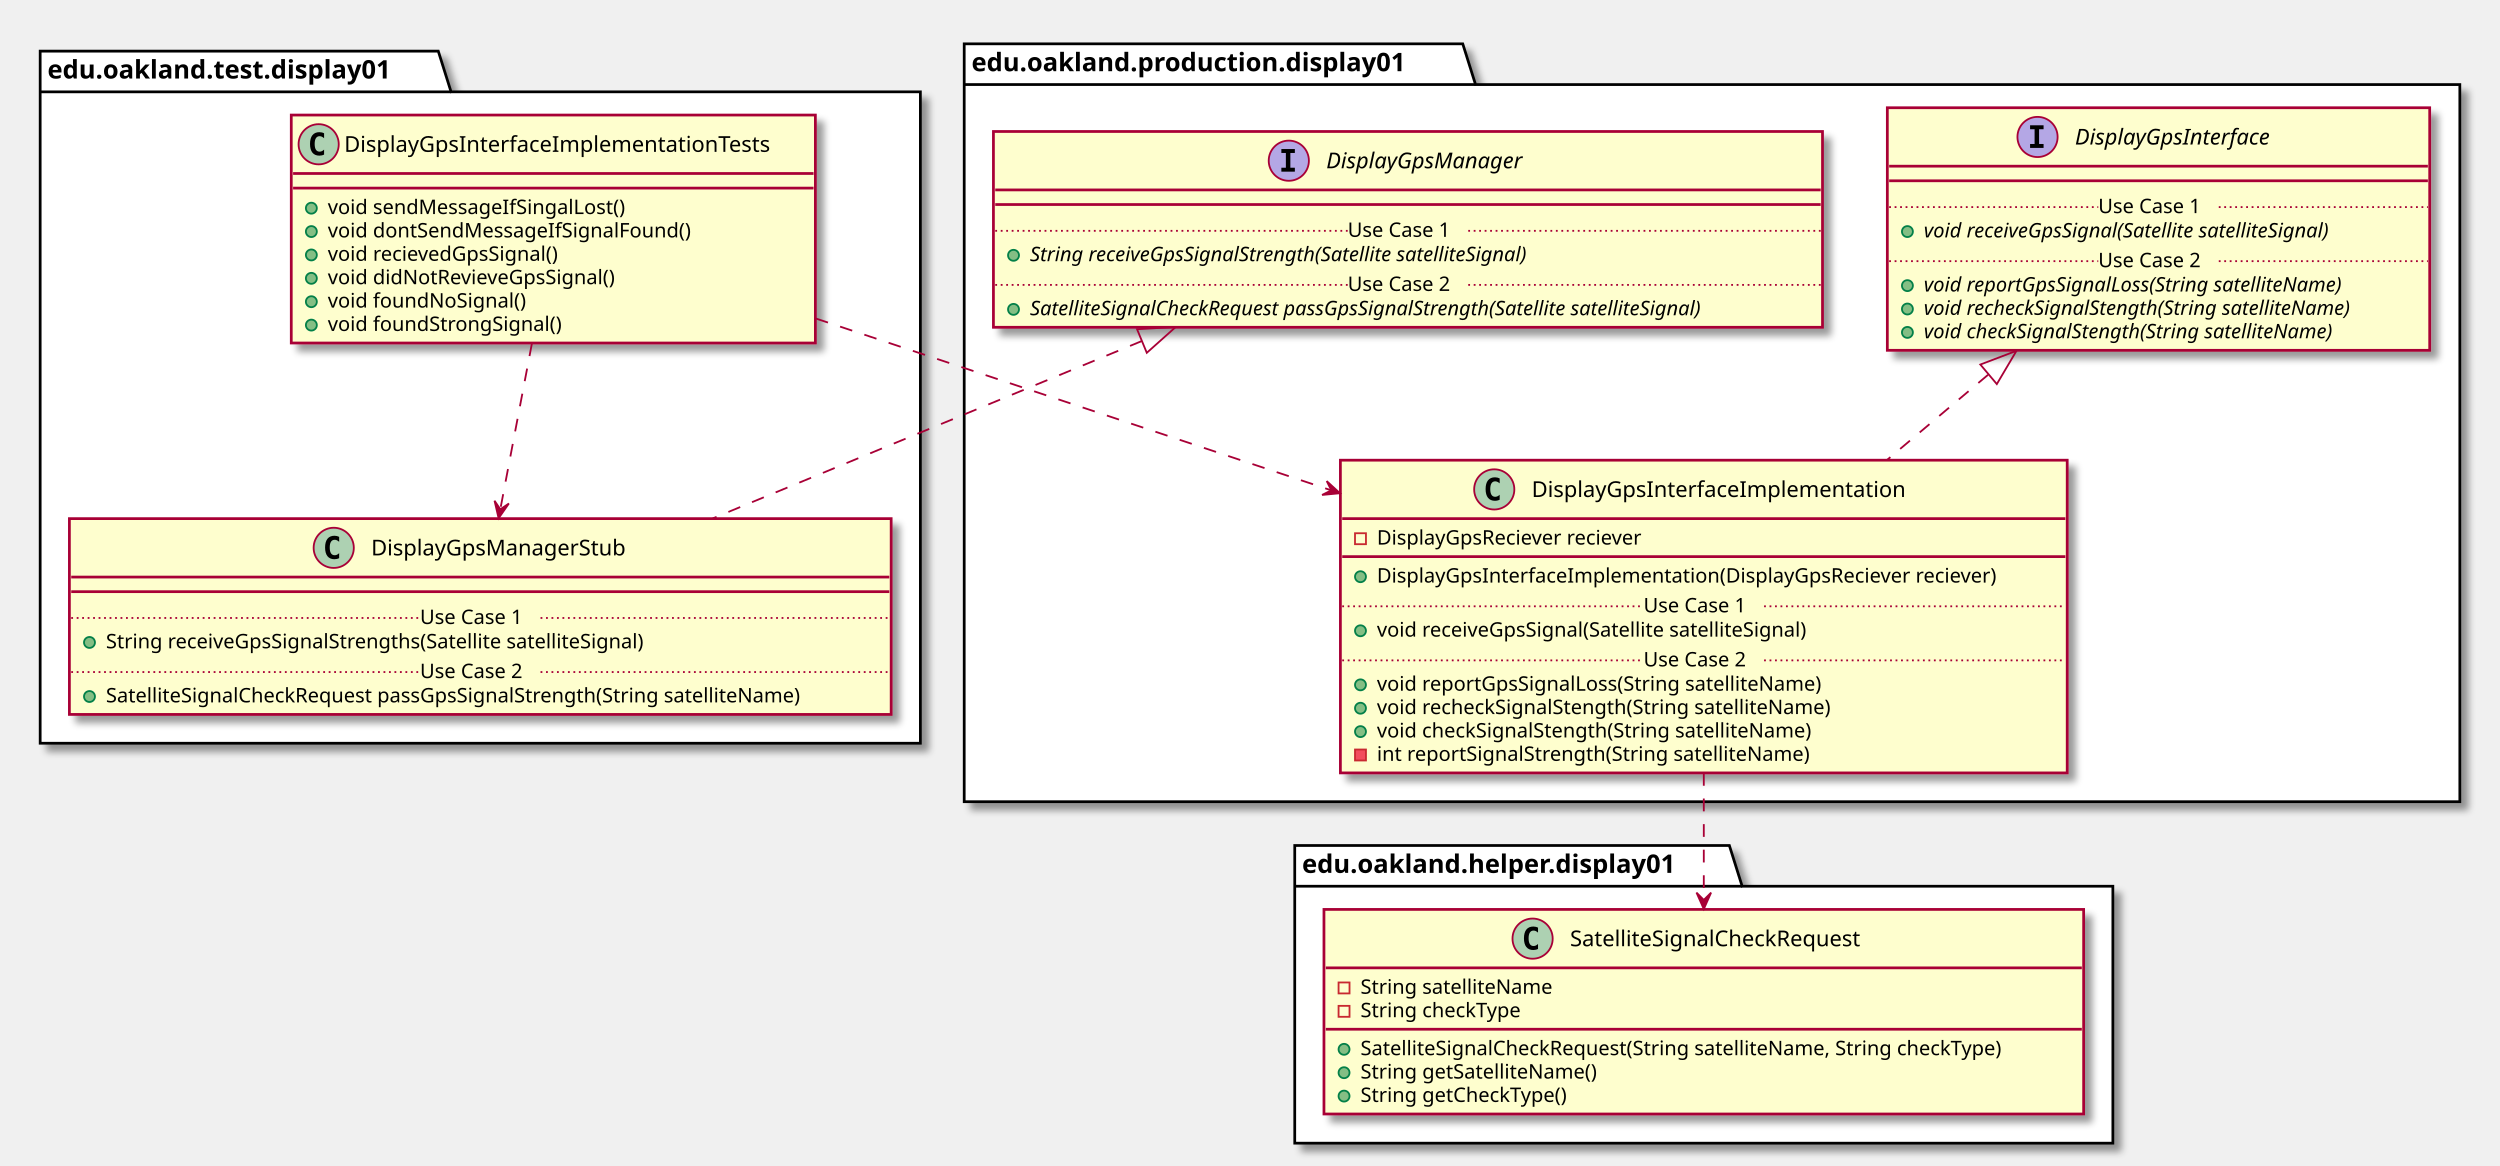
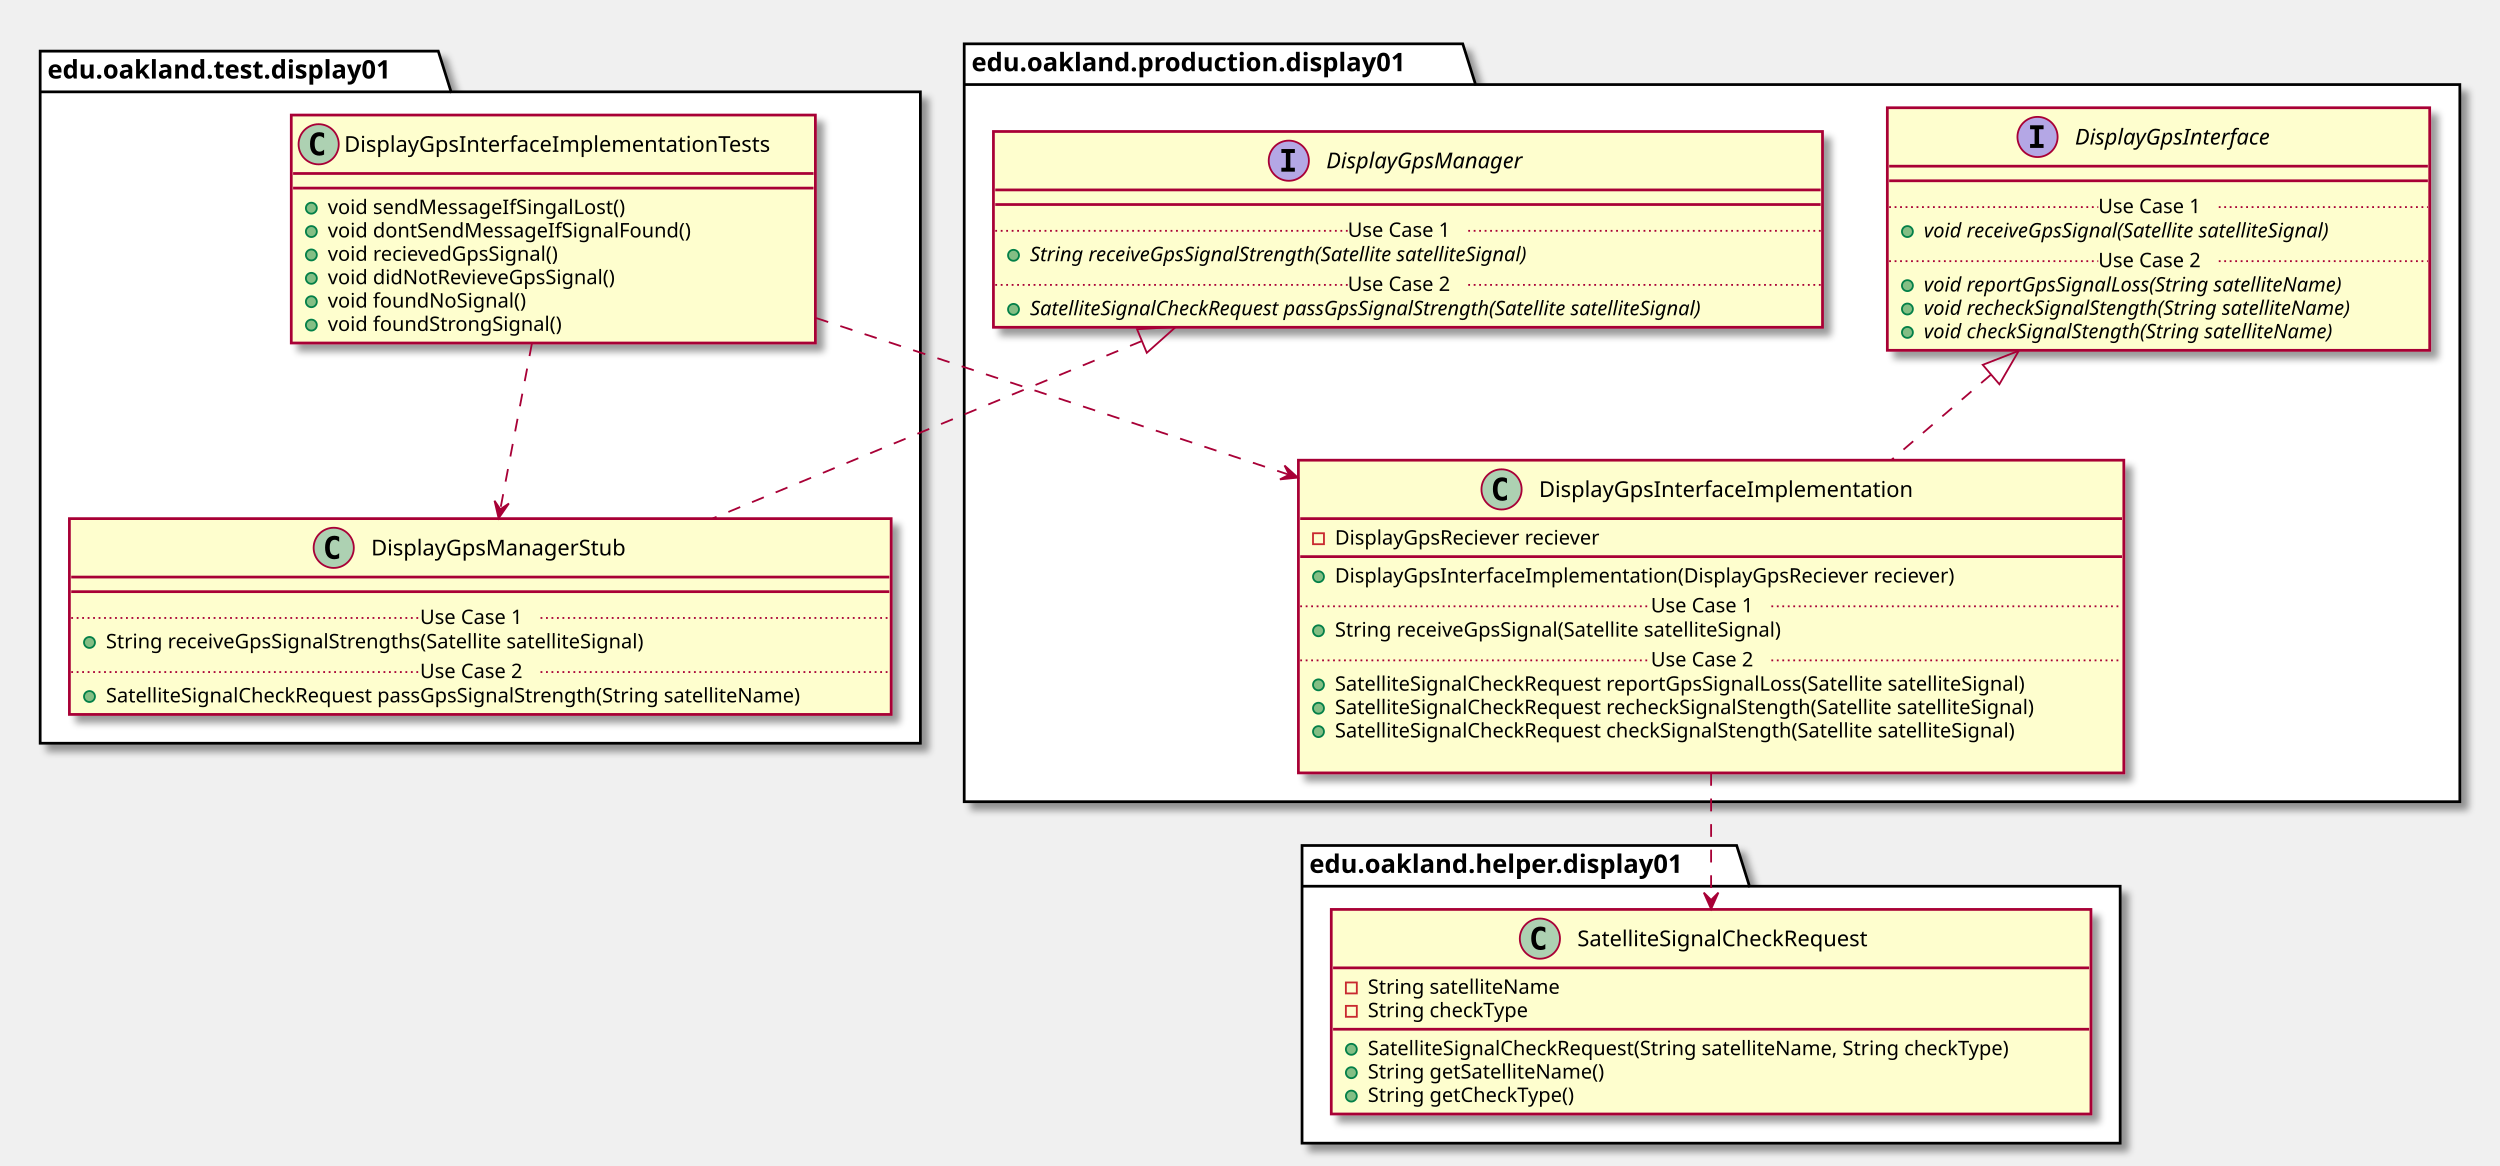
<svg xmlns="http://www.w3.org/2000/svg" contentScriptType="application/ecmascript" contentStyleType="text/css" height="638px" preserveAspectRatio="none" style="width:1369px;height:638px;" version="1.1" viewBox="0 0 1369 638" width="1369px" zoomAndPan="magnify">
  <defs>
-     <filter height="300%" id="f2cinw3nwr9g0" width="300%" x="-1" y="-1">
+     <filter height="300%" id="fu3ukzvp9ybfz" width="300%" x="-1" y="-1">
      <feGaussianBlur result="blurOut" stdDeviation="2.0" />
      <feColorMatrix in="blurOut" result="blurOut2" type="matrix" values="0 0 0 0 0 0 0 0 0 0 0 0 0 0 0 0 0 0 .4 0" />
      <feOffset dx="4.0" dy="4.0" in="blurOut2" result="blurOut3" />
      <feBlend in="SourceGraphic" in2="blurOut3" mode="normal" />
    </filter>
  </defs>
  <g>
-     <polygon fill="#FFFFFF" filter="url(#f2cinw3nwr9g0)" points="22,28,240,28,247,50.297,504,50.297,504,407,22,407,22,28" style="stroke: #000000; stroke-width: 1.5;" />
+     <polygon fill="#FFFFFF" filter="url(#fu3ukzvp9ybfz)" points="22,28,240,28,247,50.297,504,50.297,504,407,22,407,22,28" style="stroke: #000000; stroke-width: 1.5;" />
    <line style="stroke: #000000; stroke-width: 1.5;" x1="22" x2="247" y1="50.297" y2="50.297" />
    <text fill="#000000" font-family="sans-serif" font-size="14" font-weight="bold" lengthAdjust="spacingAndGlyphs" textLength="212" x="26" y="42.995">edu.oakland.test.display01</text>
-     <polygon fill="#FFFFFF" filter="url(#f2cinw3nwr9g0)" points="528,24,801,24,808,46.297,1347,46.297,1347,439,528,439,528,24" style="stroke: #000000; stroke-width: 1.5;" />
+     <polygon fill="#FFFFFF" filter="url(#fu3ukzvp9ybfz)" points="528,24,801,24,808,46.297,1347,46.297,1347,439,528,439,528,24" style="stroke: #000000; stroke-width: 1.5;" />
    <line style="stroke: #000000; stroke-width: 1.5;" x1="528" x2="808" y1="46.297" y2="46.297" />
    <text fill="#000000" font-family="sans-serif" font-size="14" font-weight="bold" lengthAdjust="spacingAndGlyphs" textLength="267" x="532" y="38.995">edu.oakland.production.display01</text>
-     <polygon fill="#FFFFFF" filter="url(#f2cinw3nwr9g0)" points="709,463,947,463,954,485.297,1157,485.297,1157,626,709,626,709,463" style="stroke: #000000; stroke-width: 1.5;" />
-     <line style="stroke: #000000; stroke-width: 1.5;" x1="709" x2="954" y1="485.297" y2="485.297" />
-     <text fill="#000000" font-family="sans-serif" font-size="14" font-weight="bold" lengthAdjust="spacingAndGlyphs" textLength="232" x="713" y="477.995">edu.oakland.helper.display01</text>
-     <rect fill="#FEFECE" filter="url(#f2cinw3nwr9g0)" height="124.828" id="DisplayGpsInterfaceImplementationTests" style="stroke: #A80036; stroke-width: 1.5;" width="287" x="159.5" y="63" />
+     <polygon fill="#FFFFFF" filter="url(#fu3ukzvp9ybfz)" points="713,463,951,463,958,485.297,1161,485.297,1161,626,713,626,713,463" style="stroke: #000000; stroke-width: 1.5;" />
+     <line style="stroke: #000000; stroke-width: 1.5;" x1="713" x2="958" y1="485.297" y2="485.297" />
+     <text fill="#000000" font-family="sans-serif" font-size="14" font-weight="bold" lengthAdjust="spacingAndGlyphs" textLength="232" x="717" y="477.995">edu.oakland.helper.display01</text>
+     <rect fill="#FEFECE" filter="url(#fu3ukzvp9ybfz)" height="124.828" id="DisplayGpsInterfaceImplementationTests" style="stroke: #A80036; stroke-width: 1.5;" width="287" x="159.5" y="63" />
    <ellipse cx="174.5" cy="79" fill="#ADD1B2" rx="11" ry="11" style="stroke: #A80036; stroke-width: 1.0;" />
    <path d="M177.469,84.641 Q176.891,84.938 176.25,85.078 Q175.609,85.234 174.906,85.234 Q172.406,85.234 171.078,83.594 Q169.766,81.938 169.766,78.812 Q169.766,75.688 171.078,74.031 Q172.406,72.375 174.906,72.375 Q175.609,72.375 176.25,72.531 Q176.906,72.688 177.469,72.984 L177.469,75.703 Q176.844,75.125 176.25,74.859 Q175.656,74.578 175.031,74.578 Q173.688,74.578 173,75.656 Q172.312,76.719 172.312,78.812 Q172.312,80.906 173,81.984 Q173.688,83.047 175.031,83.047 Q175.656,83.047 176.25,82.781 Q176.844,82.5 177.469,81.922 L177.469,84.641 Z " />
    <text fill="#000000" font-family="sans-serif" font-size="12" lengthAdjust="spacingAndGlyphs" textLength="255" x="188.5" y="83.154">DisplayGpsInterfaceImplementationTests</text>
    <line style="stroke: #A80036; stroke-width: 1.5;" x1="160.5" x2="445.5" y1="95" y2="95" />
    <line style="stroke: #A80036; stroke-width: 1.5;" x1="160.5" x2="445.5" y1="103" y2="103" />
    <ellipse cx="170.5" cy="114" fill="#84BE84" rx="3" ry="3" style="stroke: #038048; stroke-width: 1.0;" />
    <text fill="#000000" font-family="sans-serif" font-size="11" lengthAdjust="spacingAndGlyphs" textLength="180" x="179.5" y="117.21">void sendMessageIfSingalLost()</text>
    <ellipse cx="170.5" cy="126.805" fill="#84BE84" rx="3" ry="3" style="stroke: #038048; stroke-width: 1.0;" />
    <text fill="#000000" font-family="sans-serif" font-size="11" lengthAdjust="spacingAndGlyphs" textLength="216" x="179.5" y="130.015">void dontSendMessageIfSignalFound()</text>
    <ellipse cx="170.5" cy="139.609" fill="#84BE84" rx="3" ry="3" style="stroke: #038048; stroke-width: 1.0;" />
    <text fill="#000000" font-family="sans-serif" font-size="11" lengthAdjust="spacingAndGlyphs" textLength="141" x="179.5" y="142.82">void recievedGpsSignal()</text>
    <ellipse cx="170.5" cy="152.414" fill="#84BE84" rx="3" ry="3" style="stroke: #038048; stroke-width: 1.0;" />
    <text fill="#000000" font-family="sans-serif" font-size="11" lengthAdjust="spacingAndGlyphs" textLength="172" x="179.5" y="155.625">void didNotRevieveGpsSignal()</text>
    <ellipse cx="170.5" cy="165.219" fill="#84BE84" rx="3" ry="3" style="stroke: #038048; stroke-width: 1.0;" />
    <text fill="#000000" font-family="sans-serif" font-size="11" lengthAdjust="spacingAndGlyphs" textLength="117" x="179.5" y="168.429">void foundNoSignal()</text>
    <ellipse cx="170.5" cy="178.023" fill="#84BE84" rx="3" ry="3" style="stroke: #038048; stroke-width: 1.0;" />
    <text fill="#000000" font-family="sans-serif" font-size="11" lengthAdjust="spacingAndGlyphs" textLength="140" x="179.5" y="181.234">void foundStrongSignal()</text>
-     <rect fill="#FEFECE" filter="url(#f2cinw3nwr9g0)" height="107.219" id="DisplayGpsManagerStub" style="stroke: #A80036; stroke-width: 1.5;" width="450" x="38" y="284" />
+     <rect fill="#FEFECE" filter="url(#fu3ukzvp9ybfz)" height="107.219" id="DisplayGpsManagerStub" style="stroke: #A80036; stroke-width: 1.5;" width="450" x="38" y="284" />
    <ellipse cx="182.75" cy="300" fill="#ADD1B2" rx="11" ry="11" style="stroke: #A80036; stroke-width: 1.0;" />
    <path d="M185.719,305.641 Q185.141,305.938 184.5,306.078 Q183.859,306.234 183.156,306.234 Q180.656,306.234 179.328,304.594 Q178.016,302.938 178.016,299.812 Q178.016,296.688 179.328,295.031 Q180.656,293.375 183.156,293.375 Q183.859,293.375 184.5,293.531 Q185.156,293.688 185.719,293.984 L185.719,296.703 Q185.094,296.125 184.5,295.859 Q183.906,295.578 183.281,295.578 Q181.938,295.578 181.25,296.656 Q180.562,297.719 180.562,299.812 Q180.562,301.906 181.25,302.984 Q181.938,304.047 183.281,304.047 Q183.906,304.047 184.5,303.781 Q185.094,303.5 185.719,302.922 L185.719,305.641 Z " />
    <text fill="#000000" font-family="sans-serif" font-size="12" lengthAdjust="spacingAndGlyphs" textLength="152" x="203.25" y="304.154">DisplayGpsManagerStub</text>
    <line style="stroke: #A80036; stroke-width: 1.5;" x1="39" x2="487" y1="316" y2="316" />
    <line style="stroke: #A80036; stroke-width: 1.5;" x1="39" x2="487" y1="324" y2="324" />
    <ellipse cx="49" cy="351.805" fill="#84BE84" rx="3" ry="3" style="stroke: #038048; stroke-width: 1.0;" />
    <text fill="#000000" font-family="sans-serif" font-size="11" lengthAdjust="spacingAndGlyphs" textLength="331" x="58" y="355.015">String receiveGpsSignalStrengths(Satellite satelliteSignal)</text>
    <line style="stroke: #A80036; stroke-width: 1.0; stroke-dasharray: 1.0,2.0;" x1="39" x2="230" y1="338.402" y2="338.402" />
    <text fill="#000000" font-family="sans-serif" font-size="11" lengthAdjust="spacingAndGlyphs" textLength="66" x="230" y="341.71">Use Case 1</text>
    <line style="stroke: #A80036; stroke-width: 1.0; stroke-dasharray: 1.0,2.0;" x1="296" x2="487" y1="338.402" y2="338.402" />
    <ellipse cx="49" cy="381.414" fill="#84BE84" rx="3" ry="3" style="stroke: #038048; stroke-width: 1.0;" />
    <text fill="#000000" font-family="sans-serif" font-size="11" lengthAdjust="spacingAndGlyphs" textLength="424" x="58" y="384.625">SatelliteSignalCheckRequest passGpsSignalStrength(String satelliteName)</text>
    <line style="stroke: #A80036; stroke-width: 1.0; stroke-dasharray: 1.0,2.0;" x1="39" x2="230" y1="368.012" y2="368.012" />
    <text fill="#000000" font-family="sans-serif" font-size="11" lengthAdjust="spacingAndGlyphs" textLength="66" x="230" y="371.32">Use Case 2</text>
    <line style="stroke: #A80036; stroke-width: 1.0; stroke-dasharray: 1.0,2.0;" x1="296" x2="487" y1="368.012" y2="368.012" />
-     <rect fill="#FEFECE" filter="url(#f2cinw3nwr9g0)" height="107.219" id="DisplayGpsManager" style="stroke: #A80036; stroke-width: 1.5;" width="454" x="544" y="72" />
+     <rect fill="#FEFECE" filter="url(#fu3ukzvp9ybfz)" height="107.219" id="DisplayGpsManager" style="stroke: #A80036; stroke-width: 1.5;" width="454" x="544" y="72" />
    <ellipse cx="705.75" cy="88" fill="#B4A7E5" rx="11" ry="11" style="stroke: #A80036; stroke-width: 1.0;" />
    <path d="M701.672,83.766 L701.672,81.609 L709.062,81.609 L709.062,83.766 L706.594,83.766 L706.594,91.844 L709.062,91.844 L709.062,94 L701.672,94 L701.672,91.844 L704.141,91.844 L704.141,83.766 L701.672,83.766 Z " />
    <text fill="#000000" font-family="sans-serif" font-size="12" font-style="italic" lengthAdjust="spacingAndGlyphs" textLength="122" x="726.25" y="92.154">DisplayGpsManager</text>
    <line style="stroke: #A80036; stroke-width: 1.5;" x1="545" x2="997" y1="104" y2="104" />
    <line style="stroke: #A80036; stroke-width: 1.5;" x1="545" x2="997" y1="112" y2="112" />
    <ellipse cx="555" cy="139.805" fill="#84BE84" rx="3" ry="3" style="stroke: #038048; stroke-width: 1.0;" />
    <text fill="#000000" font-family="sans-serif" font-size="11" font-style="italic" lengthAdjust="spacingAndGlyphs" textLength="318" x="564" y="143.015">String receiveGpsSignalStrength(Satellite satelliteSignal)</text>
    <line style="stroke: #A80036; stroke-width: 1.0; stroke-dasharray: 1.0,2.0;" x1="545" x2="738" y1="126.402" y2="126.402" />
    <text fill="#000000" font-family="sans-serif" font-size="11" lengthAdjust="spacingAndGlyphs" textLength="66" x="738" y="129.71">Use Case 1</text>
    <line style="stroke: #A80036; stroke-width: 1.0; stroke-dasharray: 1.0,2.0;" x1="804" x2="997" y1="126.402" y2="126.402" />
    <ellipse cx="555" cy="169.414" fill="#84BE84" rx="3" ry="3" style="stroke: #038048; stroke-width: 1.0;" />
    <text fill="#000000" font-family="sans-serif" font-size="11" font-style="italic" lengthAdjust="spacingAndGlyphs" textLength="428" x="564" y="172.625">SatelliteSignalCheckRequest passGpsSignalStrength(Satellite satelliteSignal)</text>
    <line style="stroke: #A80036; stroke-width: 1.0; stroke-dasharray: 1.0,2.0;" x1="545" x2="738" y1="156.012" y2="156.012" />
    <text fill="#000000" font-family="sans-serif" font-size="11" lengthAdjust="spacingAndGlyphs" textLength="66" x="738" y="159.32">Use Case 2</text>
    <line style="stroke: #A80036; stroke-width: 1.0; stroke-dasharray: 1.0,2.0;" x1="804" x2="997" y1="156.012" y2="156.012" />
-     <rect fill="#FEFECE" filter="url(#f2cinw3nwr9g0)" height="171.242" id="DisplayGpsInterfaceImplementation" style="stroke: #A80036; stroke-width: 1.5;" width="398" x="734" y="252" />
-     <ellipse cx="818.25" cy="268" fill="#ADD1B2" rx="11" ry="11" style="stroke: #A80036; stroke-width: 1.0;" />
-     <path d="M821.219,273.641 Q820.641,273.938 820,274.078 Q819.359,274.234 818.656,274.234 Q816.156,274.234 814.828,272.594 Q813.516,270.938 813.516,267.812 Q813.516,264.688 814.828,263.031 Q816.156,261.375 818.656,261.375 Q819.359,261.375 820,261.531 Q820.656,261.688 821.219,261.984 L821.219,264.703 Q820.594,264.125 820,263.859 Q819.406,263.578 818.781,263.578 Q817.438,263.578 816.75,264.656 Q816.062,265.719 816.062,267.812 Q816.062,269.906 816.75,270.984 Q817.438,272.047 818.781,272.047 Q819.406,272.047 820,271.781 Q820.594,271.5 821.219,270.922 L821.219,273.641 Z " />
-     <text fill="#000000" font-family="sans-serif" font-size="12" lengthAdjust="spacingAndGlyphs" textLength="221" x="838.75" y="272.154">DisplayGpsInterfaceImplementation</text>
-     <line style="stroke: #A80036; stroke-width: 1.5;" x1="735" x2="1131" y1="284" y2="284" />
-     <rect fill="none" height="6" style="stroke: #C82930; stroke-width: 1.0;" width="6" x="742" y="292" />
-     <text fill="#000000" font-family="sans-serif" font-size="11" lengthAdjust="spacingAndGlyphs" textLength="162" x="754" y="298.21">DisplayGpsReciever reciever</text>
-     <line style="stroke: #A80036; stroke-width: 1.5;" x1="735" x2="1131" y1="304.805" y2="304.805" />
-     <ellipse cx="745" cy="315.805" fill="#84BE84" rx="3" ry="3" style="stroke: #038048; stroke-width: 1.0;" />
-     <text fill="#000000" font-family="sans-serif" font-size="11" lengthAdjust="spacingAndGlyphs" textLength="372" x="754" y="319.015">DisplayGpsInterfaceImplementation(DisplayGpsReciever reciever)</text>
-     <ellipse cx="745" cy="345.414" fill="#84BE84" rx="3" ry="3" style="stroke: #038048; stroke-width: 1.0;" />
-     <text fill="#000000" font-family="sans-serif" font-size="11" lengthAdjust="spacingAndGlyphs" textLength="264" x="754" y="348.625">void receiveGpsSignal(Satellite satelliteSignal)</text>
-     <line style="stroke: #A80036; stroke-width: 1.0; stroke-dasharray: 1.0,2.0;" x1="735" x2="900" y1="332.012" y2="332.012" />
-     <text fill="#000000" font-family="sans-serif" font-size="11" lengthAdjust="spacingAndGlyphs" textLength="66" x="900" y="335.32">Use Case 1</text>
-     <line style="stroke: #A80036; stroke-width: 1.0; stroke-dasharray: 1.0,2.0;" x1="966" x2="1131" y1="332.012" y2="332.012" />
-     <ellipse cx="745" cy="375.023" fill="#84BE84" rx="3" ry="3" style="stroke: #038048; stroke-width: 1.0;" />
-     <text fill="#000000" font-family="sans-serif" font-size="11" lengthAdjust="spacingAndGlyphs" textLength="271" x="754" y="378.234">void reportGpsSignalLoss(String satelliteName)</text>
-     <ellipse cx="745" cy="387.828" fill="#84BE84" rx="3" ry="3" style="stroke: #038048; stroke-width: 1.0;" />
-     <text fill="#000000" font-family="sans-serif" font-size="11" lengthAdjust="spacingAndGlyphs" textLength="274" x="754" y="391.039">void recheckSignalStength(String satelliteName)</text>
-     <ellipse cx="745" cy="400.633" fill="#84BE84" rx="3" ry="3" style="stroke: #038048; stroke-width: 1.0;" />
-     <text fill="#000000" font-family="sans-serif" font-size="11" lengthAdjust="spacingAndGlyphs" textLength="262" x="754" y="403.843">void checkSignalStength(String satelliteName)</text>
-     <rect fill="#F24D5C" height="6" style="stroke: #C82930; stroke-width: 1.0;" width="6" x="742" y="410.438" />
-     <text fill="#000000" font-family="sans-serif" font-size="11" lengthAdjust="spacingAndGlyphs" textLength="261" x="754" y="416.648">int reportSignalStrength(String satelliteName)</text>
-     <line style="stroke: #A80036; stroke-width: 1.0; stroke-dasharray: 1.0,2.0;" x1="735" x2="900" y1="361.621" y2="361.621" />
-     <text fill="#000000" font-family="sans-serif" font-size="11" lengthAdjust="spacingAndGlyphs" textLength="66" x="900" y="364.929">Use Case 2</text>
-     <line style="stroke: #A80036; stroke-width: 1.0; stroke-dasharray: 1.0,2.0;" x1="966" x2="1131" y1="361.621" y2="361.621" />
-     <rect fill="#FEFECE" filter="url(#f2cinw3nwr9g0)" height="132.828" id="DisplayGpsInterface" style="stroke: #A80036; stroke-width: 1.5;" width="297" x="1033.5" y="59" />
+     <rect fill="#FEFECE" filter="url(#fu3ukzvp9ybfz)" height="171.242" id="DisplayGpsInterfaceImplementation" style="stroke: #A80036; stroke-width: 1.5;" width="452" x="711" y="252" />
+     <ellipse cx="822.25" cy="268" fill="#ADD1B2" rx="11" ry="11" style="stroke: #A80036; stroke-width: 1.0;" />
+     <path d="M825.219,273.641 Q824.641,273.938 824,274.078 Q823.359,274.234 822.656,274.234 Q820.156,274.234 818.828,272.594 Q817.516,270.938 817.516,267.812 Q817.516,264.688 818.828,263.031 Q820.156,261.375 822.656,261.375 Q823.359,261.375 824,261.531 Q824.656,261.688 825.219,261.984 L825.219,264.703 Q824.594,264.125 824,263.859 Q823.406,263.578 822.781,263.578 Q821.438,263.578 820.75,264.656 Q820.062,265.719 820.062,267.812 Q820.062,269.906 820.75,270.984 Q821.438,272.047 822.781,272.047 Q823.406,272.047 824,271.781 Q824.594,271.5 825.219,270.922 L825.219,273.641 Z " />
+     <text fill="#000000" font-family="sans-serif" font-size="12" lengthAdjust="spacingAndGlyphs" textLength="221" x="842.75" y="272.154">DisplayGpsInterfaceImplementation</text>
+     <line style="stroke: #A80036; stroke-width: 1.5;" x1="712" x2="1162" y1="284" y2="284" />
+     <rect fill="none" height="6" style="stroke: #C82930; stroke-width: 1.0;" width="6" x="719" y="292" />
+     <text fill="#000000" font-family="sans-serif" font-size="11" lengthAdjust="spacingAndGlyphs" textLength="162" x="731" y="298.21">DisplayGpsReciever reciever</text>
+     <line style="stroke: #A80036; stroke-width: 1.5;" x1="712" x2="1162" y1="304.805" y2="304.805" />
+     <ellipse cx="722" cy="315.805" fill="#84BE84" rx="3" ry="3" style="stroke: #038048; stroke-width: 1.0;" />
+     <text fill="#000000" font-family="sans-serif" font-size="11" lengthAdjust="spacingAndGlyphs" textLength="372" x="731" y="319.015">DisplayGpsInterfaceImplementation(DisplayGpsReciever reciever)</text>
+     <ellipse cx="722" cy="345.414" fill="#84BE84" rx="3" ry="3" style="stroke: #038048; stroke-width: 1.0;" />
+     <text fill="#000000" font-family="sans-serif" font-size="11" lengthAdjust="spacingAndGlyphs" textLength="275" x="731" y="348.625">String receiveGpsSignal(Satellite satelliteSignal)</text>
+     <line style="stroke: #A80036; stroke-width: 1.0; stroke-dasharray: 1.0,2.0;" x1="712" x2="904" y1="332.012" y2="332.012" />
+     <text fill="#000000" font-family="sans-serif" font-size="11" lengthAdjust="spacingAndGlyphs" textLength="66" x="904" y="335.32">Use Case 1</text>
+     <line style="stroke: #A80036; stroke-width: 1.0; stroke-dasharray: 1.0,2.0;" x1="970" x2="1162" y1="332.012" y2="332.012" />
+     <ellipse cx="722" cy="375.023" fill="#84BE84" rx="3" ry="3" style="stroke: #038048; stroke-width: 1.0;" />
+     <text fill="#000000" font-family="sans-serif" font-size="11" lengthAdjust="spacingAndGlyphs" textLength="423" x="731" y="378.234">SatelliteSignalCheckRequest reportGpsSignalLoss(Satellite satelliteSignal)</text>
+     <ellipse cx="722" cy="387.828" fill="#84BE84" rx="3" ry="3" style="stroke: #038048; stroke-width: 1.0;" />
+     <text fill="#000000" font-family="sans-serif" font-size="11" lengthAdjust="spacingAndGlyphs" textLength="426" x="731" y="391.039">SatelliteSignalCheckRequest recheckSignalStength(Satellite satelliteSignal)</text>
+     <ellipse cx="722" cy="400.633" fill="#84BE84" rx="3" ry="3" style="stroke: #038048; stroke-width: 1.0;" />
+     <text fill="#000000" font-family="sans-serif" font-size="11" lengthAdjust="spacingAndGlyphs" textLength="414" x="731" y="403.843">SatelliteSignalCheckRequest checkSignalStength(Satellite satelliteSignal)</text>
+     <text fill="#000000" font-family="sans-serif" font-size="11" lengthAdjust="spacingAndGlyphs" textLength="0" x="735" y="416.648" />
+     <line style="stroke: #A80036; stroke-width: 1.0; stroke-dasharray: 1.0,2.0;" x1="712" x2="904" y1="361.621" y2="361.621" />
+     <text fill="#000000" font-family="sans-serif" font-size="11" lengthAdjust="spacingAndGlyphs" textLength="66" x="904" y="364.929">Use Case 2</text>
+     <line style="stroke: #A80036; stroke-width: 1.0; stroke-dasharray: 1.0,2.0;" x1="970" x2="1162" y1="361.621" y2="361.621" />
+     <rect fill="#FEFECE" filter="url(#fu3ukzvp9ybfz)" height="132.828" id="DisplayGpsInterface" style="stroke: #A80036; stroke-width: 1.5;" width="297" x="1033.5" y="59" />
    <ellipse cx="1115.75" cy="75" fill="#B4A7E5" rx="11" ry="11" style="stroke: #A80036; stroke-width: 1.0;" />
    <path d="M1111.672,70.766 L1111.672,68.609 L1119.062,68.609 L1119.062,70.766 L1116.594,70.766 L1116.594,78.844 L1119.062,78.844 L1119.062,81 L1111.672,81 L1111.672,78.844 L1114.141,78.844 L1114.141,70.766 L1111.672,70.766 Z " />
    <text fill="#000000" font-family="sans-serif" font-size="12" font-style="italic" lengthAdjust="spacingAndGlyphs" textLength="124" x="1136.25" y="79.154">DisplayGpsInterface</text>
    <line style="stroke: #A80036; stroke-width: 1.5;" x1="1034.5" x2="1329.5" y1="91" y2="91" />
    <line style="stroke: #A80036; stroke-width: 1.5;" x1="1034.5" x2="1329.5" y1="99" y2="99" />
    <ellipse cx="1044.5" cy="126.805" fill="#84BE84" rx="3" ry="3" style="stroke: #038048; stroke-width: 1.0;" />
    <text fill="#000000" font-family="sans-serif" font-size="11" font-style="italic" lengthAdjust="spacingAndGlyphs" textLength="261" x="1053.5" y="130.015">void receiveGpsSignal(Satellite satelliteSignal)</text>
    <line style="stroke: #A80036; stroke-width: 1.0; stroke-dasharray: 1.0,2.0;" x1="1034.5" x2="1149" y1="113.402" y2="113.402" />
    <text fill="#000000" font-family="sans-serif" font-size="11" lengthAdjust="spacingAndGlyphs" textLength="66" x="1149" y="116.71">Use Case 1</text>
    <line style="stroke: #A80036; stroke-width: 1.0; stroke-dasharray: 1.0,2.0;" x1="1215" x2="1329.5" y1="113.402" y2="113.402" />
    <ellipse cx="1044.5" cy="156.414" fill="#84BE84" rx="3" ry="3" style="stroke: #038048; stroke-width: 1.0;" />
    <text fill="#000000" font-family="sans-serif" font-size="11" font-style="italic" lengthAdjust="spacingAndGlyphs" textLength="266" x="1053.5" y="159.625">void reportGpsSignalLoss(String satelliteName)</text>
    <ellipse cx="1044.5" cy="169.219" fill="#84BE84" rx="3" ry="3" style="stroke: #038048; stroke-width: 1.0;" />
    <text fill="#000000" font-family="sans-serif" font-size="11" font-style="italic" lengthAdjust="spacingAndGlyphs" textLength="271" x="1053.5" y="172.429">void recheckSignalStength(String satelliteName)</text>
    <ellipse cx="1044.5" cy="182.023" fill="#84BE84" rx="3" ry="3" style="stroke: #038048; stroke-width: 1.0;" />
    <text fill="#000000" font-family="sans-serif" font-size="11" font-style="italic" lengthAdjust="spacingAndGlyphs" textLength="259" x="1053.5" y="185.234">void checkSignalStength(String satelliteName)</text>
    <line style="stroke: #A80036; stroke-width: 1.0; stroke-dasharray: 1.0,2.0;" x1="1034.5" x2="1149" y1="143.012" y2="143.012" />
    <text fill="#000000" font-family="sans-serif" font-size="11" lengthAdjust="spacingAndGlyphs" textLength="66" x="1149" y="146.32">Use Case 2</text>
    <line style="stroke: #A80036; stroke-width: 1.0; stroke-dasharray: 1.0,2.0;" x1="1215" x2="1329.5" y1="143.012" y2="143.012" />
-     <rect fill="#FEFECE" filter="url(#f2cinw3nwr9g0)" height="112.023" id="SatelliteSignalCheckRequest" style="stroke: #A80036; stroke-width: 1.5;" width="416" x="725" y="498" />
-     <ellipse cx="839.25" cy="514" fill="#ADD1B2" rx="11" ry="11" style="stroke: #A80036; stroke-width: 1.0;" />
-     <path d="M842.219,519.641 Q841.641,519.938 841,520.078 Q840.359,520.234 839.656,520.234 Q837.156,520.234 835.828,518.594 Q834.516,516.938 834.516,513.812 Q834.516,510.688 835.828,509.031 Q837.156,507.375 839.656,507.375 Q840.359,507.375 841,507.531 Q841.656,507.688 842.219,507.984 L842.219,510.703 Q841.594,510.125 841,509.859 Q840.406,509.578 839.781,509.578 Q838.438,509.578 837.75,510.656 Q837.062,511.719 837.062,513.812 Q837.062,515.906 837.75,516.984 Q838.438,518.047 839.781,518.047 Q840.406,518.047 841,517.781 Q841.594,517.5 842.219,516.922 L842.219,519.641 Z " />
-     <text fill="#000000" font-family="sans-serif" font-size="12" lengthAdjust="spacingAndGlyphs" textLength="179" x="859.75" y="518.154">SatelliteSignalCheckRequest</text>
-     <line style="stroke: #A80036; stroke-width: 1.5;" x1="726" x2="1140" y1="530" y2="530" />
-     <rect fill="none" height="6" style="stroke: #C82930; stroke-width: 1.0;" width="6" x="733" y="538" />
-     <text fill="#000000" font-family="sans-serif" font-size="11" lengthAdjust="spacingAndGlyphs" textLength="116" x="745" y="544.21">String satelliteName</text>
-     <rect fill="none" height="6" style="stroke: #C82930; stroke-width: 1.0;" width="6" x="733" y="550.805" />
-     <text fill="#000000" font-family="sans-serif" font-size="11" lengthAdjust="spacingAndGlyphs" textLength="97" x="745" y="557.015">String checkType</text>
-     <line style="stroke: #A80036; stroke-width: 1.5;" x1="726" x2="1140" y1="563.609" y2="563.609" />
-     <ellipse cx="736" cy="574.609" fill="#84BE84" rx="3" ry="3" style="stroke: #038048; stroke-width: 1.0;" />
-     <text fill="#000000" font-family="sans-serif" font-size="11" lengthAdjust="spacingAndGlyphs" textLength="390" x="745" y="577.82">SatelliteSignalCheckRequest(String satelliteName, String checkType)</text>
-     <ellipse cx="736" cy="587.414" fill="#84BE84" rx="3" ry="3" style="stroke: #038048; stroke-width: 1.0;" />
-     <text fill="#000000" font-family="sans-serif" font-size="11" lengthAdjust="spacingAndGlyphs" textLength="143" x="745" y="590.625">String getSatelliteName()</text>
-     <ellipse cx="736" cy="600.219" fill="#84BE84" rx="3" ry="3" style="stroke: #038048; stroke-width: 1.0;" />
-     <text fill="#000000" font-family="sans-serif" font-size="11" lengthAdjust="spacingAndGlyphs" textLength="125" x="745" y="603.429">String getCheckType()</text>
+     <rect fill="#FEFECE" filter="url(#fu3ukzvp9ybfz)" height="112.023" id="SatelliteSignalCheckRequest" style="stroke: #A80036; stroke-width: 1.5;" width="416" x="729" y="498" />
+     <ellipse cx="843.25" cy="514" fill="#ADD1B2" rx="11" ry="11" style="stroke: #A80036; stroke-width: 1.0;" />
+     <path d="M846.219,519.641 Q845.641,519.938 845,520.078 Q844.359,520.234 843.656,520.234 Q841.156,520.234 839.828,518.594 Q838.516,516.938 838.516,513.812 Q838.516,510.688 839.828,509.031 Q841.156,507.375 843.656,507.375 Q844.359,507.375 845,507.531 Q845.656,507.688 846.219,507.984 L846.219,510.703 Q845.594,510.125 845,509.859 Q844.406,509.578 843.781,509.578 Q842.438,509.578 841.75,510.656 Q841.062,511.719 841.062,513.812 Q841.062,515.906 841.75,516.984 Q842.438,518.047 843.781,518.047 Q844.406,518.047 845,517.781 Q845.594,517.5 846.219,516.922 L846.219,519.641 Z " />
+     <text fill="#000000" font-family="sans-serif" font-size="12" lengthAdjust="spacingAndGlyphs" textLength="179" x="863.75" y="518.154">SatelliteSignalCheckRequest</text>
+     <line style="stroke: #A80036; stroke-width: 1.5;" x1="730" x2="1144" y1="530" y2="530" />
+     <rect fill="none" height="6" style="stroke: #C82930; stroke-width: 1.0;" width="6" x="737" y="538" />
+     <text fill="#000000" font-family="sans-serif" font-size="11" lengthAdjust="spacingAndGlyphs" textLength="116" x="749" y="544.21">String satelliteName</text>
+     <rect fill="none" height="6" style="stroke: #C82930; stroke-width: 1.0;" width="6" x="737" y="550.805" />
+     <text fill="#000000" font-family="sans-serif" font-size="11" lengthAdjust="spacingAndGlyphs" textLength="97" x="749" y="557.015">String checkType</text>
+     <line style="stroke: #A80036; stroke-width: 1.5;" x1="730" x2="1144" y1="563.609" y2="563.609" />
+     <ellipse cx="740" cy="574.609" fill="#84BE84" rx="3" ry="3" style="stroke: #038048; stroke-width: 1.0;" />
+     <text fill="#000000" font-family="sans-serif" font-size="11" lengthAdjust="spacingAndGlyphs" textLength="390" x="749" y="577.82">SatelliteSignalCheckRequest(String satelliteName, String checkType)</text>
+     <ellipse cx="740" cy="587.414" fill="#84BE84" rx="3" ry="3" style="stroke: #038048; stroke-width: 1.0;" />
+     <text fill="#000000" font-family="sans-serif" font-size="11" lengthAdjust="spacingAndGlyphs" textLength="143" x="749" y="590.625">String getSatelliteName()</text>
+     <ellipse cx="740" cy="600.219" fill="#84BE84" rx="3" ry="3" style="stroke: #038048; stroke-width: 1.0;" />
+     <text fill="#000000" font-family="sans-serif" font-size="11" lengthAdjust="spacingAndGlyphs" textLength="125" x="749" y="603.429">String getCheckType()</text>
    <path d="M625.28,186.74 C551.08,217.41 461.71,254.36 390.3,283.87 " fill="none" id="DisplayGpsManager&lt;-DisplayGpsManagerStub" style="stroke: #A80036; stroke-width: 1.0; stroke-dasharray: 7.0,7.0;" />
    <polygon fill="none" points="622.64,180.26,643.79,179.09,627.98,193.2,622.64,180.26" style="stroke: #A80036; stroke-width: 1.0;" />
    <path d="M291.27,188.09 C285.82,216.69 279.38,250.5 274.02,278.62 " fill="none" id="DisplayGpsInterfaceImplementationTests-&gt;DisplayGpsManagerStub" style="stroke: #A80036; stroke-width: 1.0; stroke-dasharray: 7.0,7.0;" />
    <polygon fill="#A80036" points="273.04,283.8,278.664,275.715,273.982,278.89,270.808,274.207,273.04,283.8" style="stroke: #A80036; stroke-width: 1.0;" />
-     <path d="M1088.69,205.2 C1070.68,220.39 1051.73,236.37 1033.5,251.74 " fill="none" id="DisplayGpsInterface&lt;-DisplayGpsInterfaceImplementation" style="stroke: #A80036; stroke-width: 1.0; stroke-dasharray: 7.0,7.0;" />
-     <polygon fill="none" points="1084.44,199.62,1104.24,192.08,1093.46,210.33,1084.44,199.62" style="stroke: #A80036; stroke-width: 1.0;" />
-     <path d="M933,423.28 C933,446.48 933,471.15 933,492.67 " fill="none" id="DisplayGpsInterfaceImplementation-&gt;SatelliteSignalCheckRequest" style="stroke: #A80036; stroke-width: 1.0; stroke-dasharray: 7.0,7.0;" />
-     <polygon fill="#A80036" points="933,497.79,937,488.79,933,492.79,929,488.79,933,497.79" style="stroke: #A80036; stroke-width: 1.0;" />
-     <path d="M446.75,174.42 C530.23,202.24 636.78,237.76 728.84,268.45 " fill="none" id="DisplayGpsInterfaceImplementationTests-&gt;DisplayGpsInterfaceImplementation" style="stroke: #A80036; stroke-width: 1.0; stroke-dasharray: 7.0,7.0;" />
-     <polygon fill="#A80036" points="733.77,270.09,726.503,263.443,729.028,268.505,723.966,271.03,733.77,270.09" style="stroke: #A80036; stroke-width: 1.0;" />
+     <path d="M1090.19,205.2 C1072.46,220.39 1053.82,236.37 1035.88,251.74 " fill="none" id="DisplayGpsInterface&lt;-DisplayGpsInterfaceImplementation" style="stroke: #A80036; stroke-width: 1.0; stroke-dasharray: 7.0,7.0;" />
+     <polygon fill="none" points="1085.75,199.78,1105.49,192.08,1094.86,210.41,1085.75,199.78" style="stroke: #A80036; stroke-width: 1.0;" />
+     <path d="M937,423.28 C937,446.48 937,471.15 937,492.67 " fill="none" id="DisplayGpsInterfaceImplementation-&gt;SatelliteSignalCheckRequest" style="stroke: #A80036; stroke-width: 1.0; stroke-dasharray: 7.0,7.0;" />
+     <polygon fill="#A80036" points="937,497.79,941,488.79,937,492.79,933,488.79,937,497.79" style="stroke: #A80036; stroke-width: 1.0;" />
+     <path d="M446.86,174.15 C523.33,199.48 619.18,231.23 705.79,259.92 " fill="none" id="DisplayGpsInterfaceImplementationTests-&gt;DisplayGpsInterfaceImplementation" style="stroke: #A80036; stroke-width: 1.0; stroke-dasharray: 7.0,7.0;" />
+     <polygon fill="#A80036" points="710.69,261.54,703.405,254.912,705.944,259.967,700.889,262.506,710.69,261.54" style="stroke: #A80036; stroke-width: 1.0;" />
  </g>
</svg>
